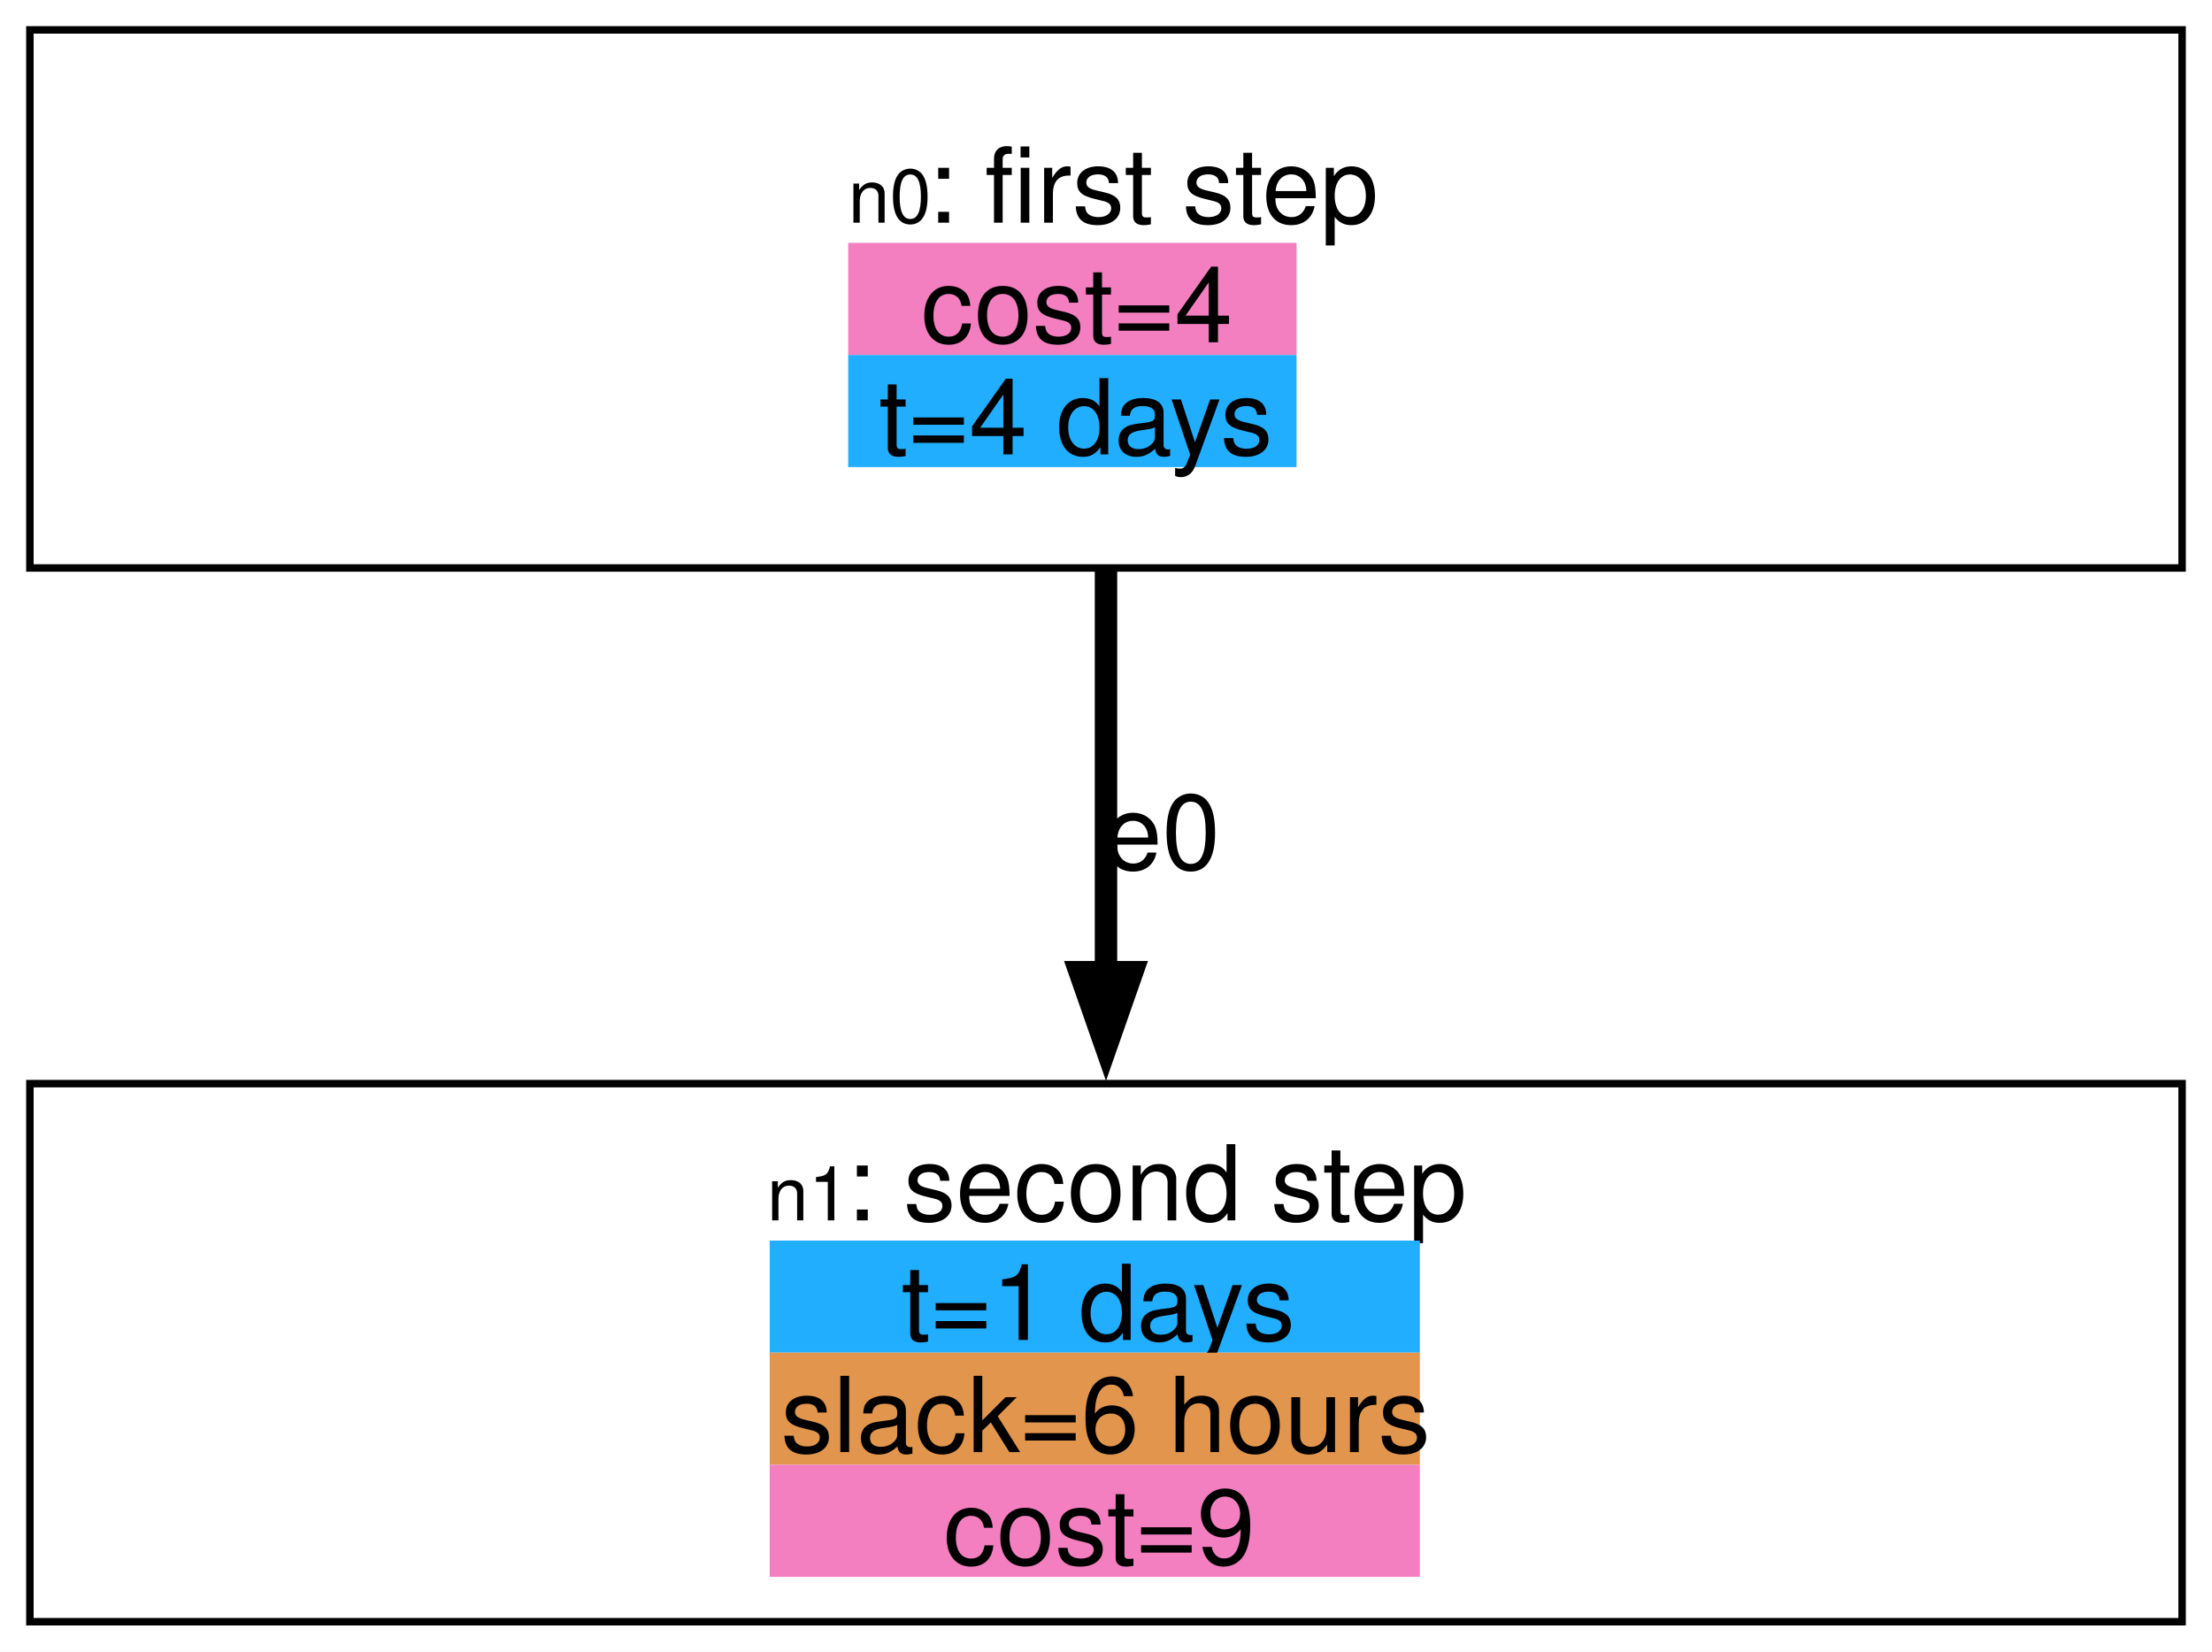
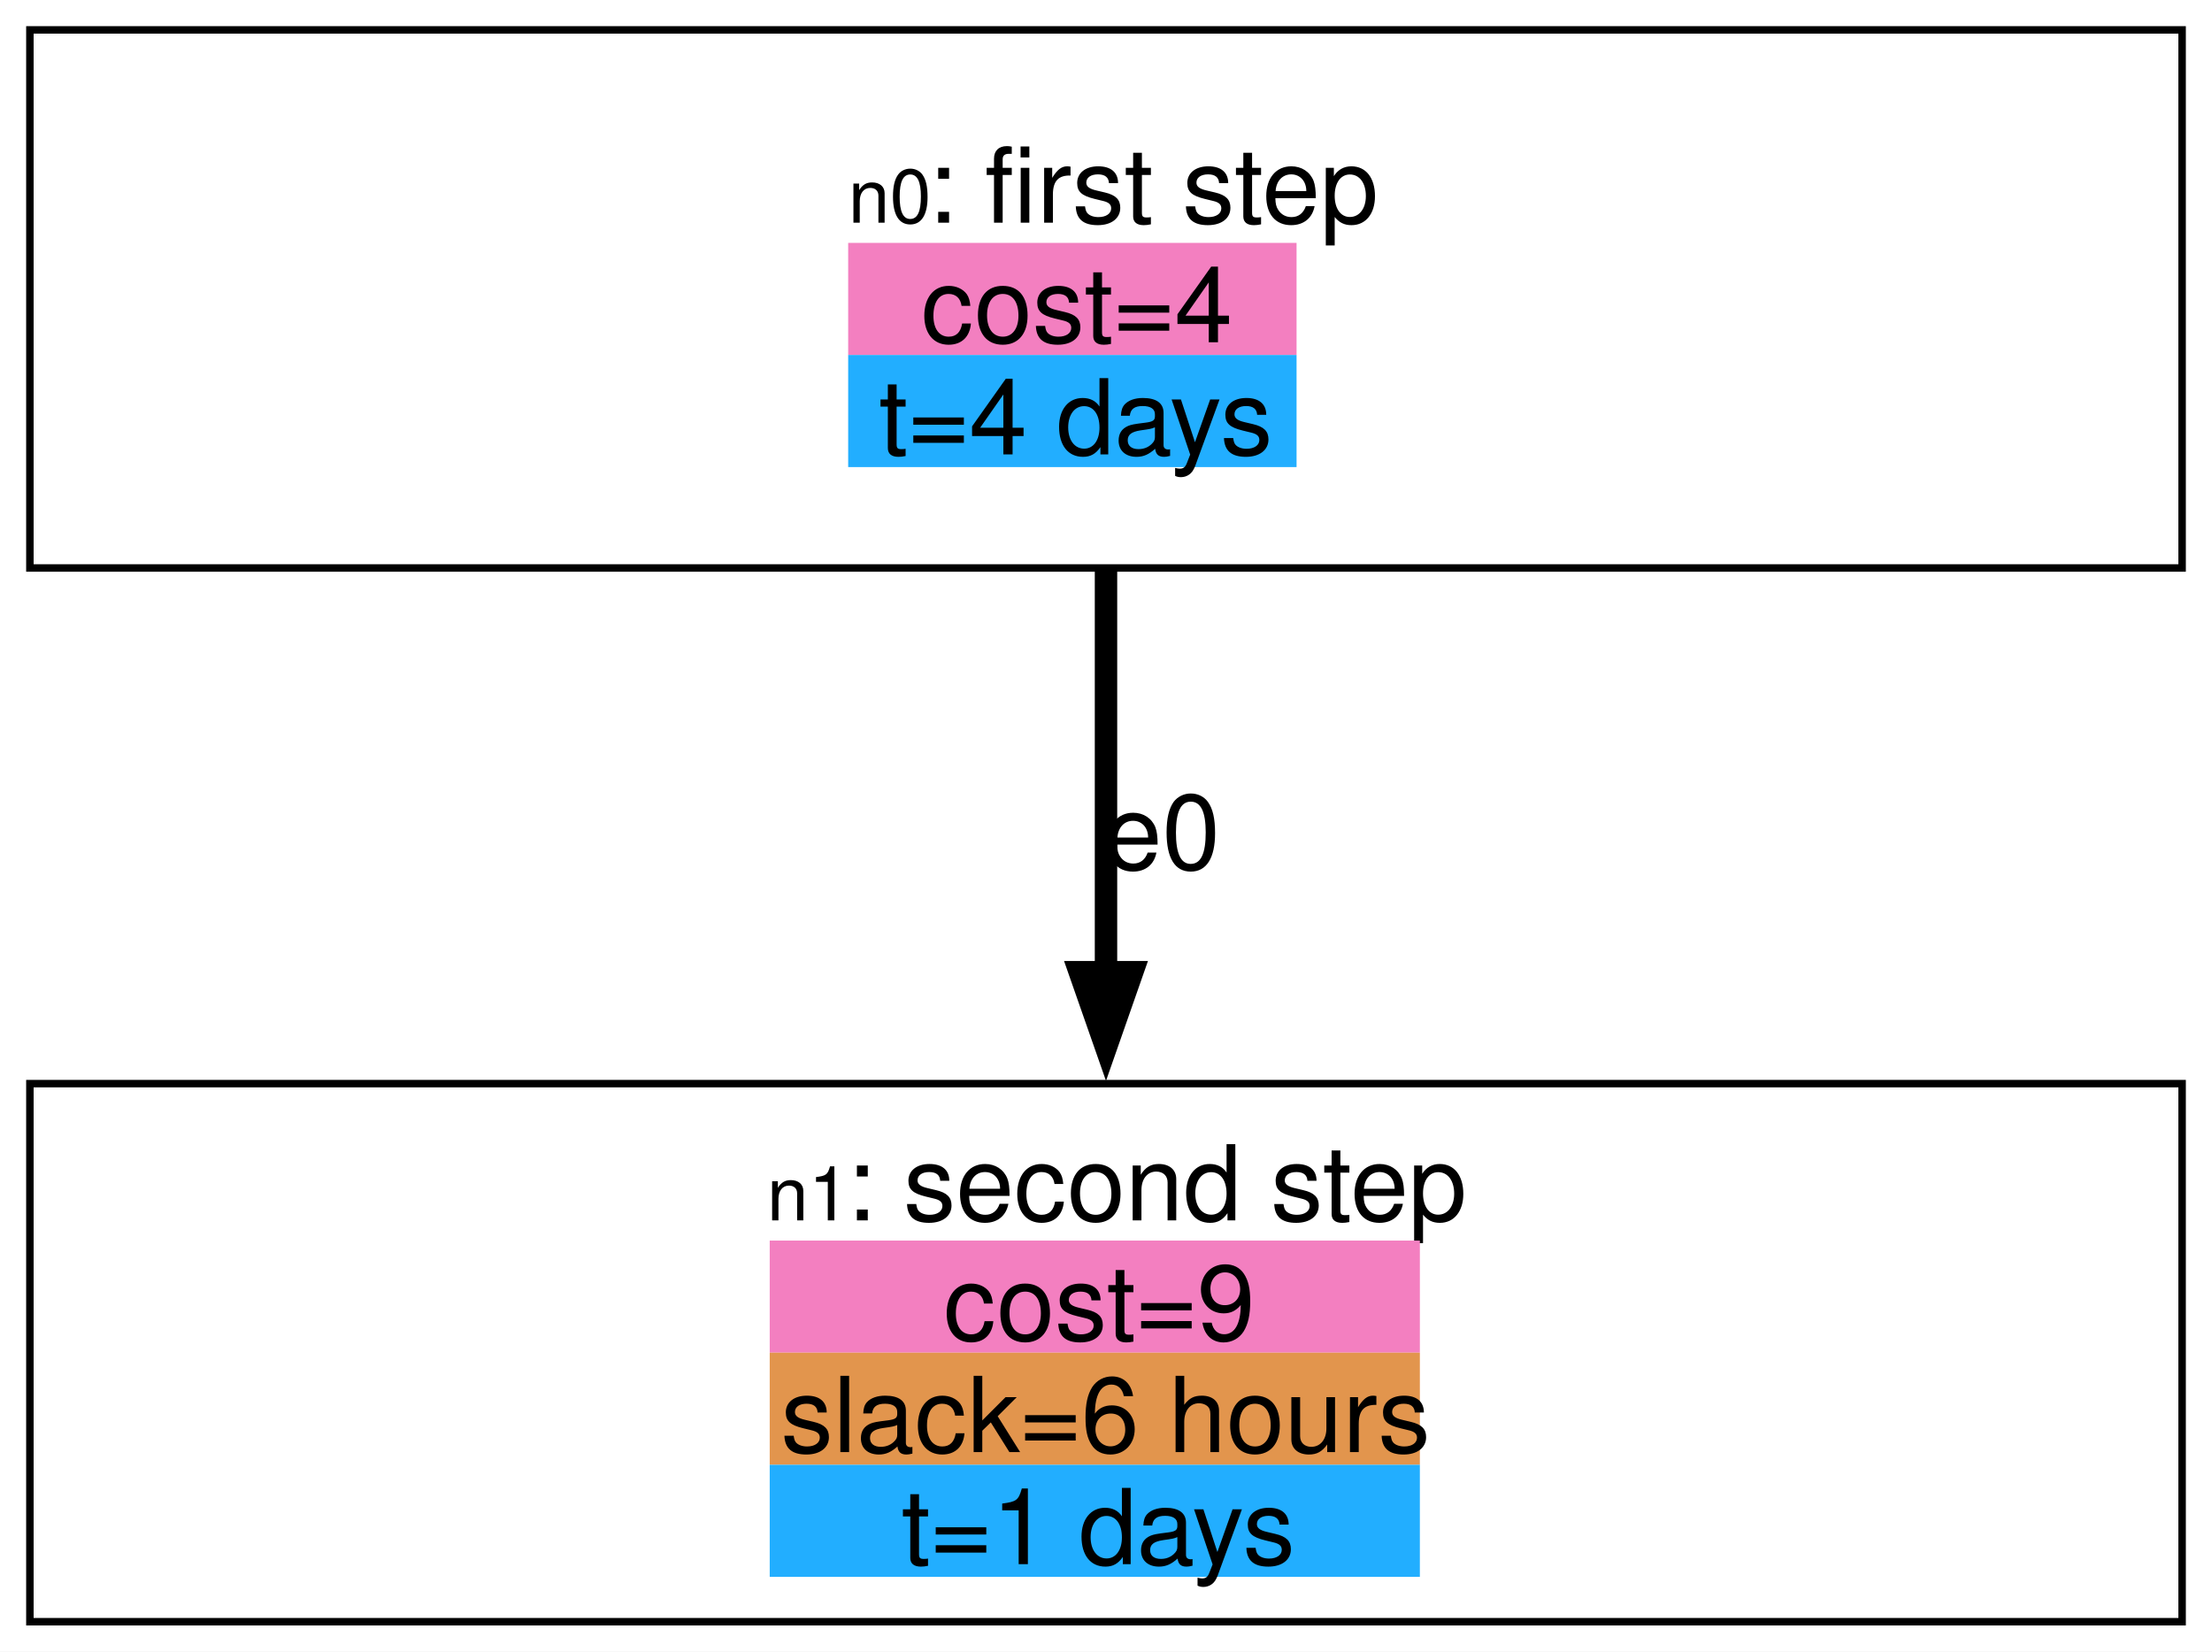
<svg xmlns="http://www.w3.org/2000/svg" width="296pt" height="221pt" viewBox="0.00 0.00 296.00 221.00">
  <g id="graph0" class="graph" transform="scale(1 1) rotate(0) translate(4 217)">
    <polygon fill="white" stroke="none" points="-4,4 -4,-217 292,-217 292,4 -4,4" />
    <g id="node1" class="node">
      <polygon fill="#ffffff" stroke="black" points="288,-213 0,-213 0,-141 288,-141 288,-213" />
      <text text-anchor="start" x="109.5" y="-187.2" font-family="Helvetica,sans-Serif" font-size="10.00">n0</text>
      <text text-anchor="start" x="120" y="-187.2" font-family="Helvetica,sans-Serif" font-size="14.00">: first step</text>
      <polygon fill="#f37fc0" stroke="none" points="109.5,-169.5 109.5,-184.5 169.5,-184.5 169.5,-169.5 109.5,-169.5" />
      <text text-anchor="start" x="119.25" y="-171.2" font-family="Helvetica,sans-Serif" font-size="14.00" fill="#000000">cost=4</text>
      <polygon fill="#22aeff" stroke="none" points="109.5,-154.5 109.5,-169.5 169.5,-169.5 169.5,-154.5 109.5,-154.5" />
      <text text-anchor="start" x="113.62" y="-156.2" font-family="Helvetica,sans-Serif" font-size="14.00" fill="#000000">t=4 days</text>
    </g>
    <g id="node2" class="node">
      <polygon fill="#ffffff" stroke="black" points="288,-72 0,-72 0,0 288,0 288,-72" />
      <text text-anchor="start" x="98.62" y="-53.7" font-family="Helvetica,sans-Serif" font-size="10.00">n1</text>
      <text text-anchor="start" x="109.12" y="-53.7" font-family="Helvetica,sans-Serif" font-size="14.00">: second step</text>
-       <polygon fill="#22aeff" stroke="none" points="99,-36 99,-51 186,-51 186,-36 99,-36" />
-       <text text-anchor="start" x="116.62" y="-37.7" font-family="Helvetica,sans-Serif" font-size="14.00" fill="#000000">t=1 days</text>
+       <polygon fill="#f37fc0" stroke="none" points="99,-36 99,-51 186,-51 186,-36 99,-36" />
+       <text text-anchor="start" x="122.25" y="-37.7" font-family="Helvetica,sans-Serif" font-size="14.00" fill="#000000">cost=9</text>
      <polygon fill="#e2954d" stroke="none" points="99,-21 99,-36 186,-36 186,-21 99,-21" />
      <text text-anchor="start" x="100.5" y="-22.7" font-family="Helvetica,sans-Serif" font-size="14.00" fill="#000000">slack=6 hours</text>
-       <polygon fill="#f37fc0" stroke="none" points="99,-6 99,-21 186,-21 186,-6 99,-6" />
-       <text text-anchor="start" x="122.25" y="-7.7" font-family="Helvetica,sans-Serif" font-size="14.00" fill="#000000">cost=9</text>
+       <polygon fill="#22aeff" stroke="none" points="99,-6 99,-21 186,-21 186,-6 99,-6" />
+       <text text-anchor="start" x="116.62" y="-7.7" font-family="Helvetica,sans-Serif" font-size="14.00" fill="#000000">t=1 days</text>
    </g>
    <g id="edge1" class="edge">
      <path fill="none" stroke="#000000" stroke-width="3" d="M144,-140.56C144,-124.23 144,-104.55 144,-86.76" />
      <polygon fill="#000000" stroke="#000000" stroke-width="3" points="147.5,-86.91 144,-76.91 140.5,-86.91 147.5,-86.91" />
      <text text-anchor="middle" x="151.5" y="-100.7" font-family="Helvetica,sans-Serif" font-size="14.00">e0</text>
    </g>
  </g>
</svg>
